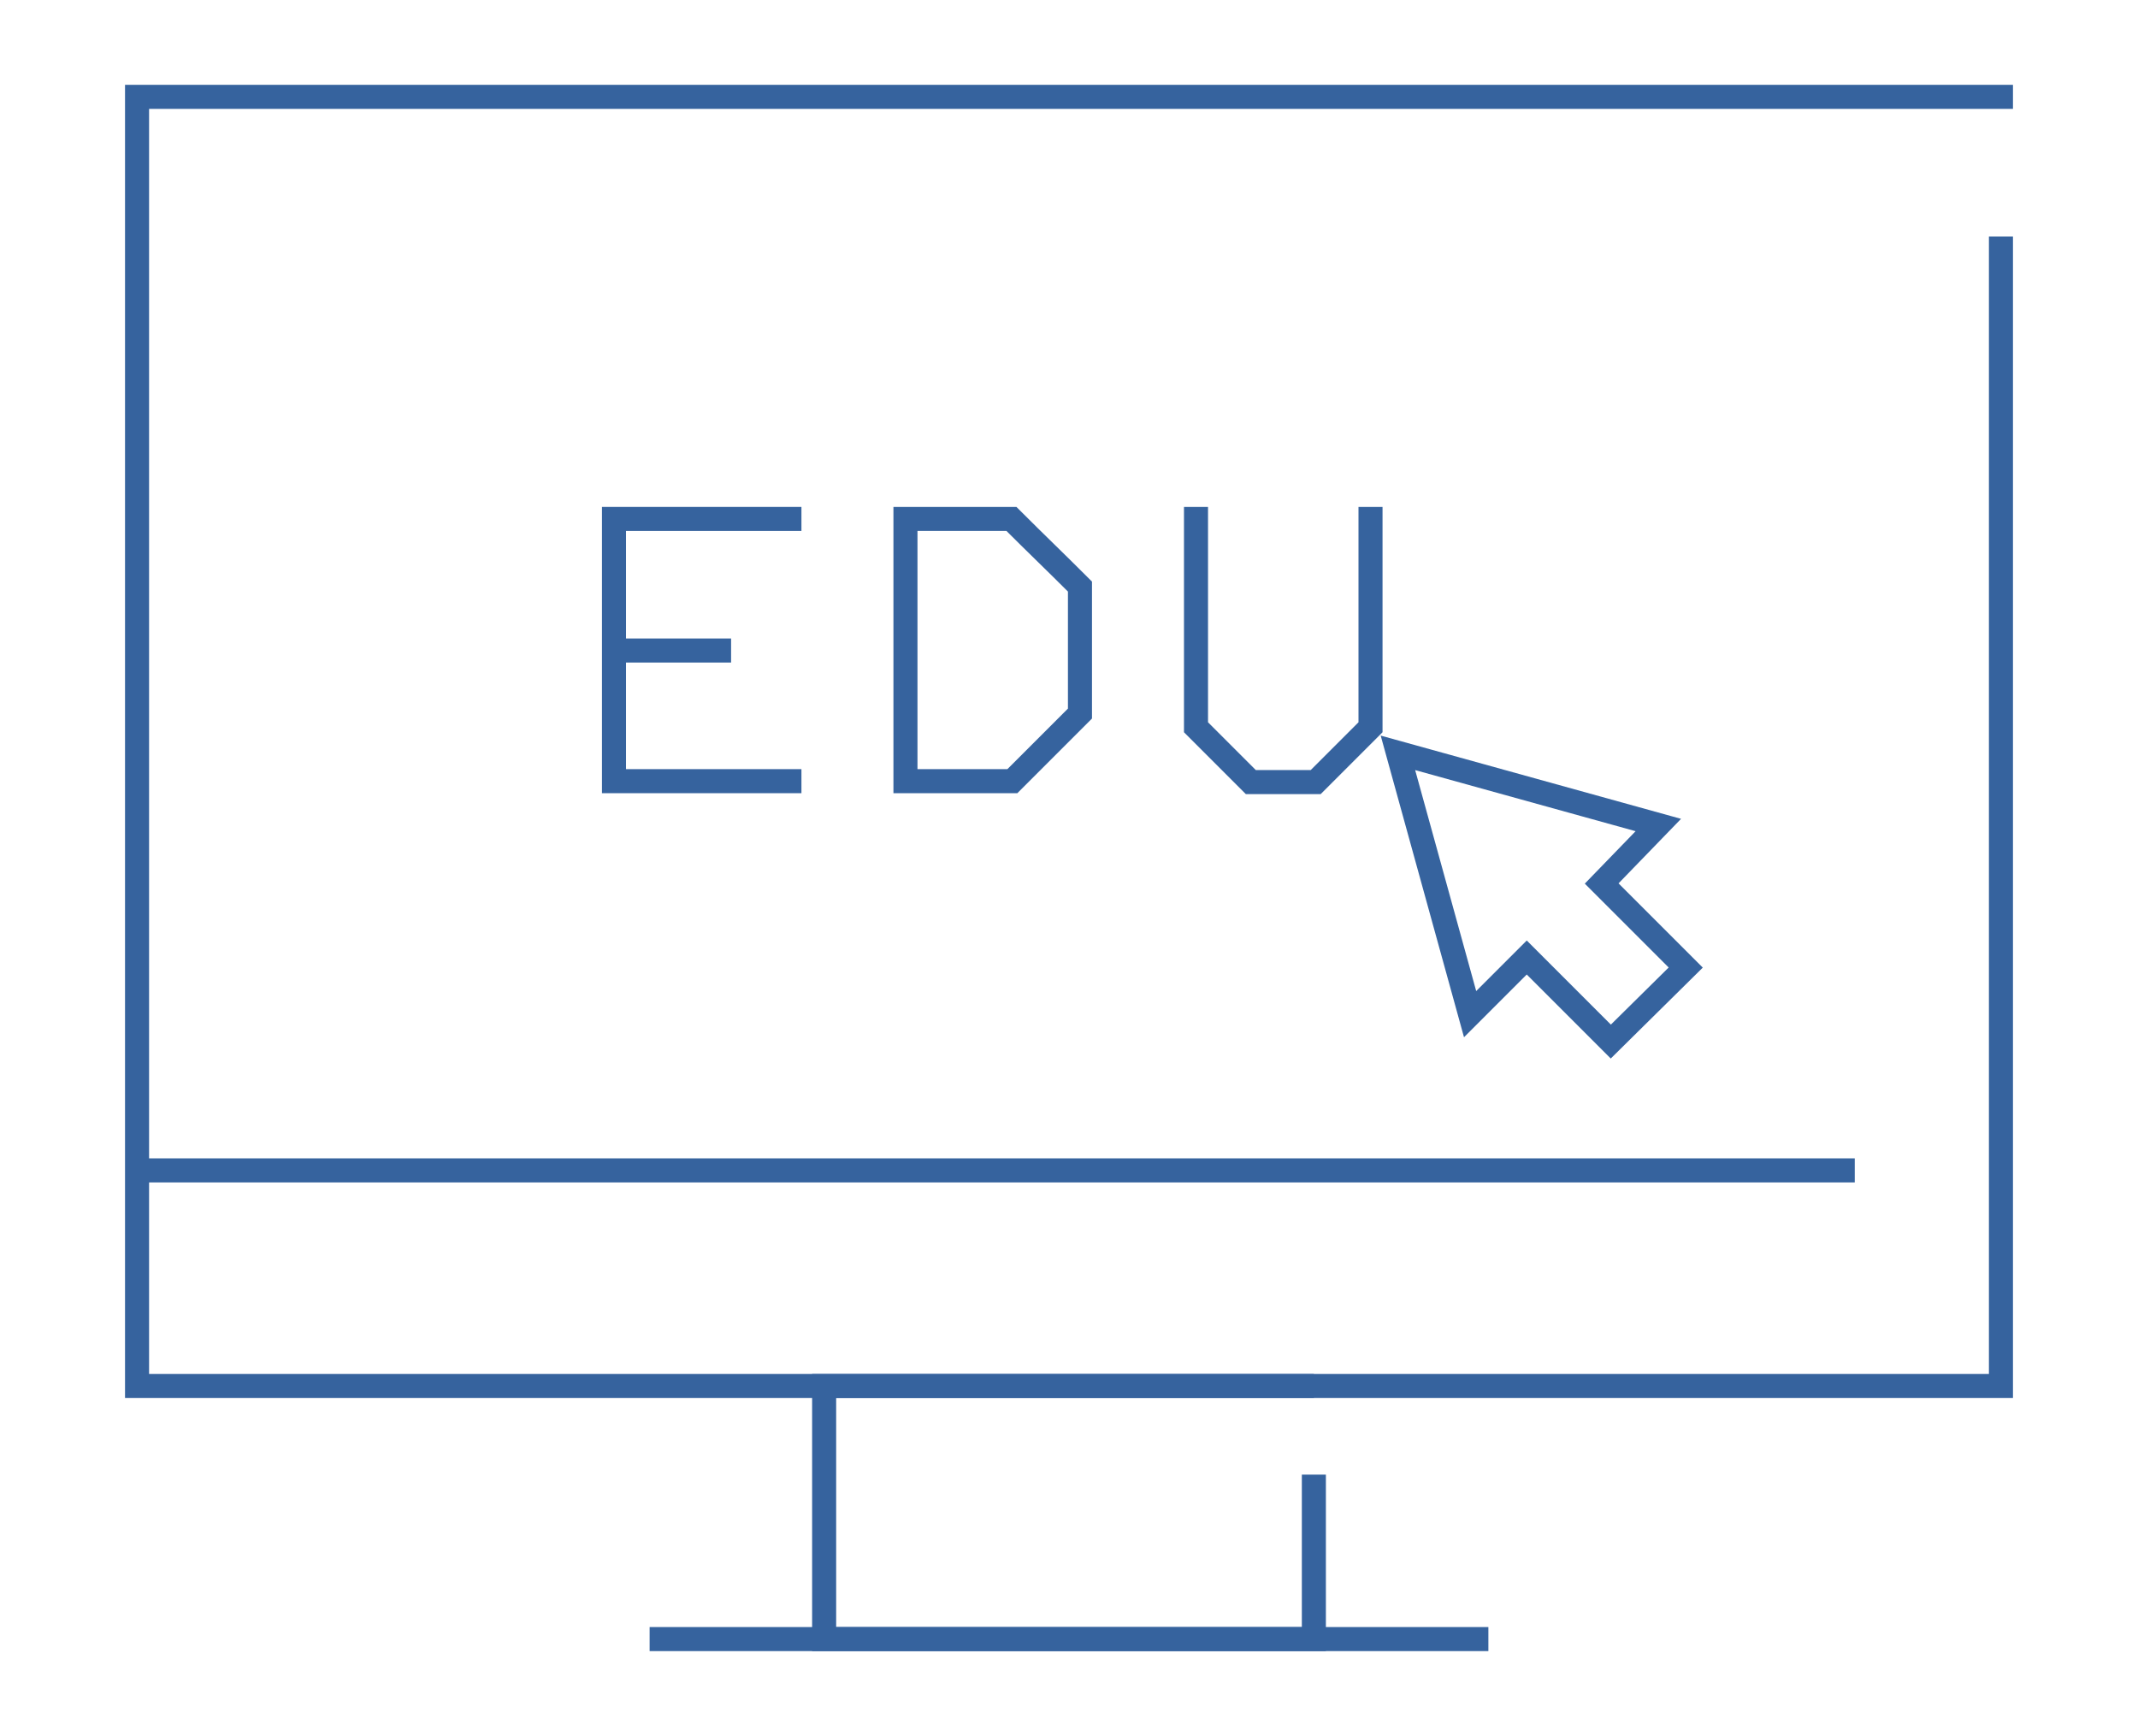
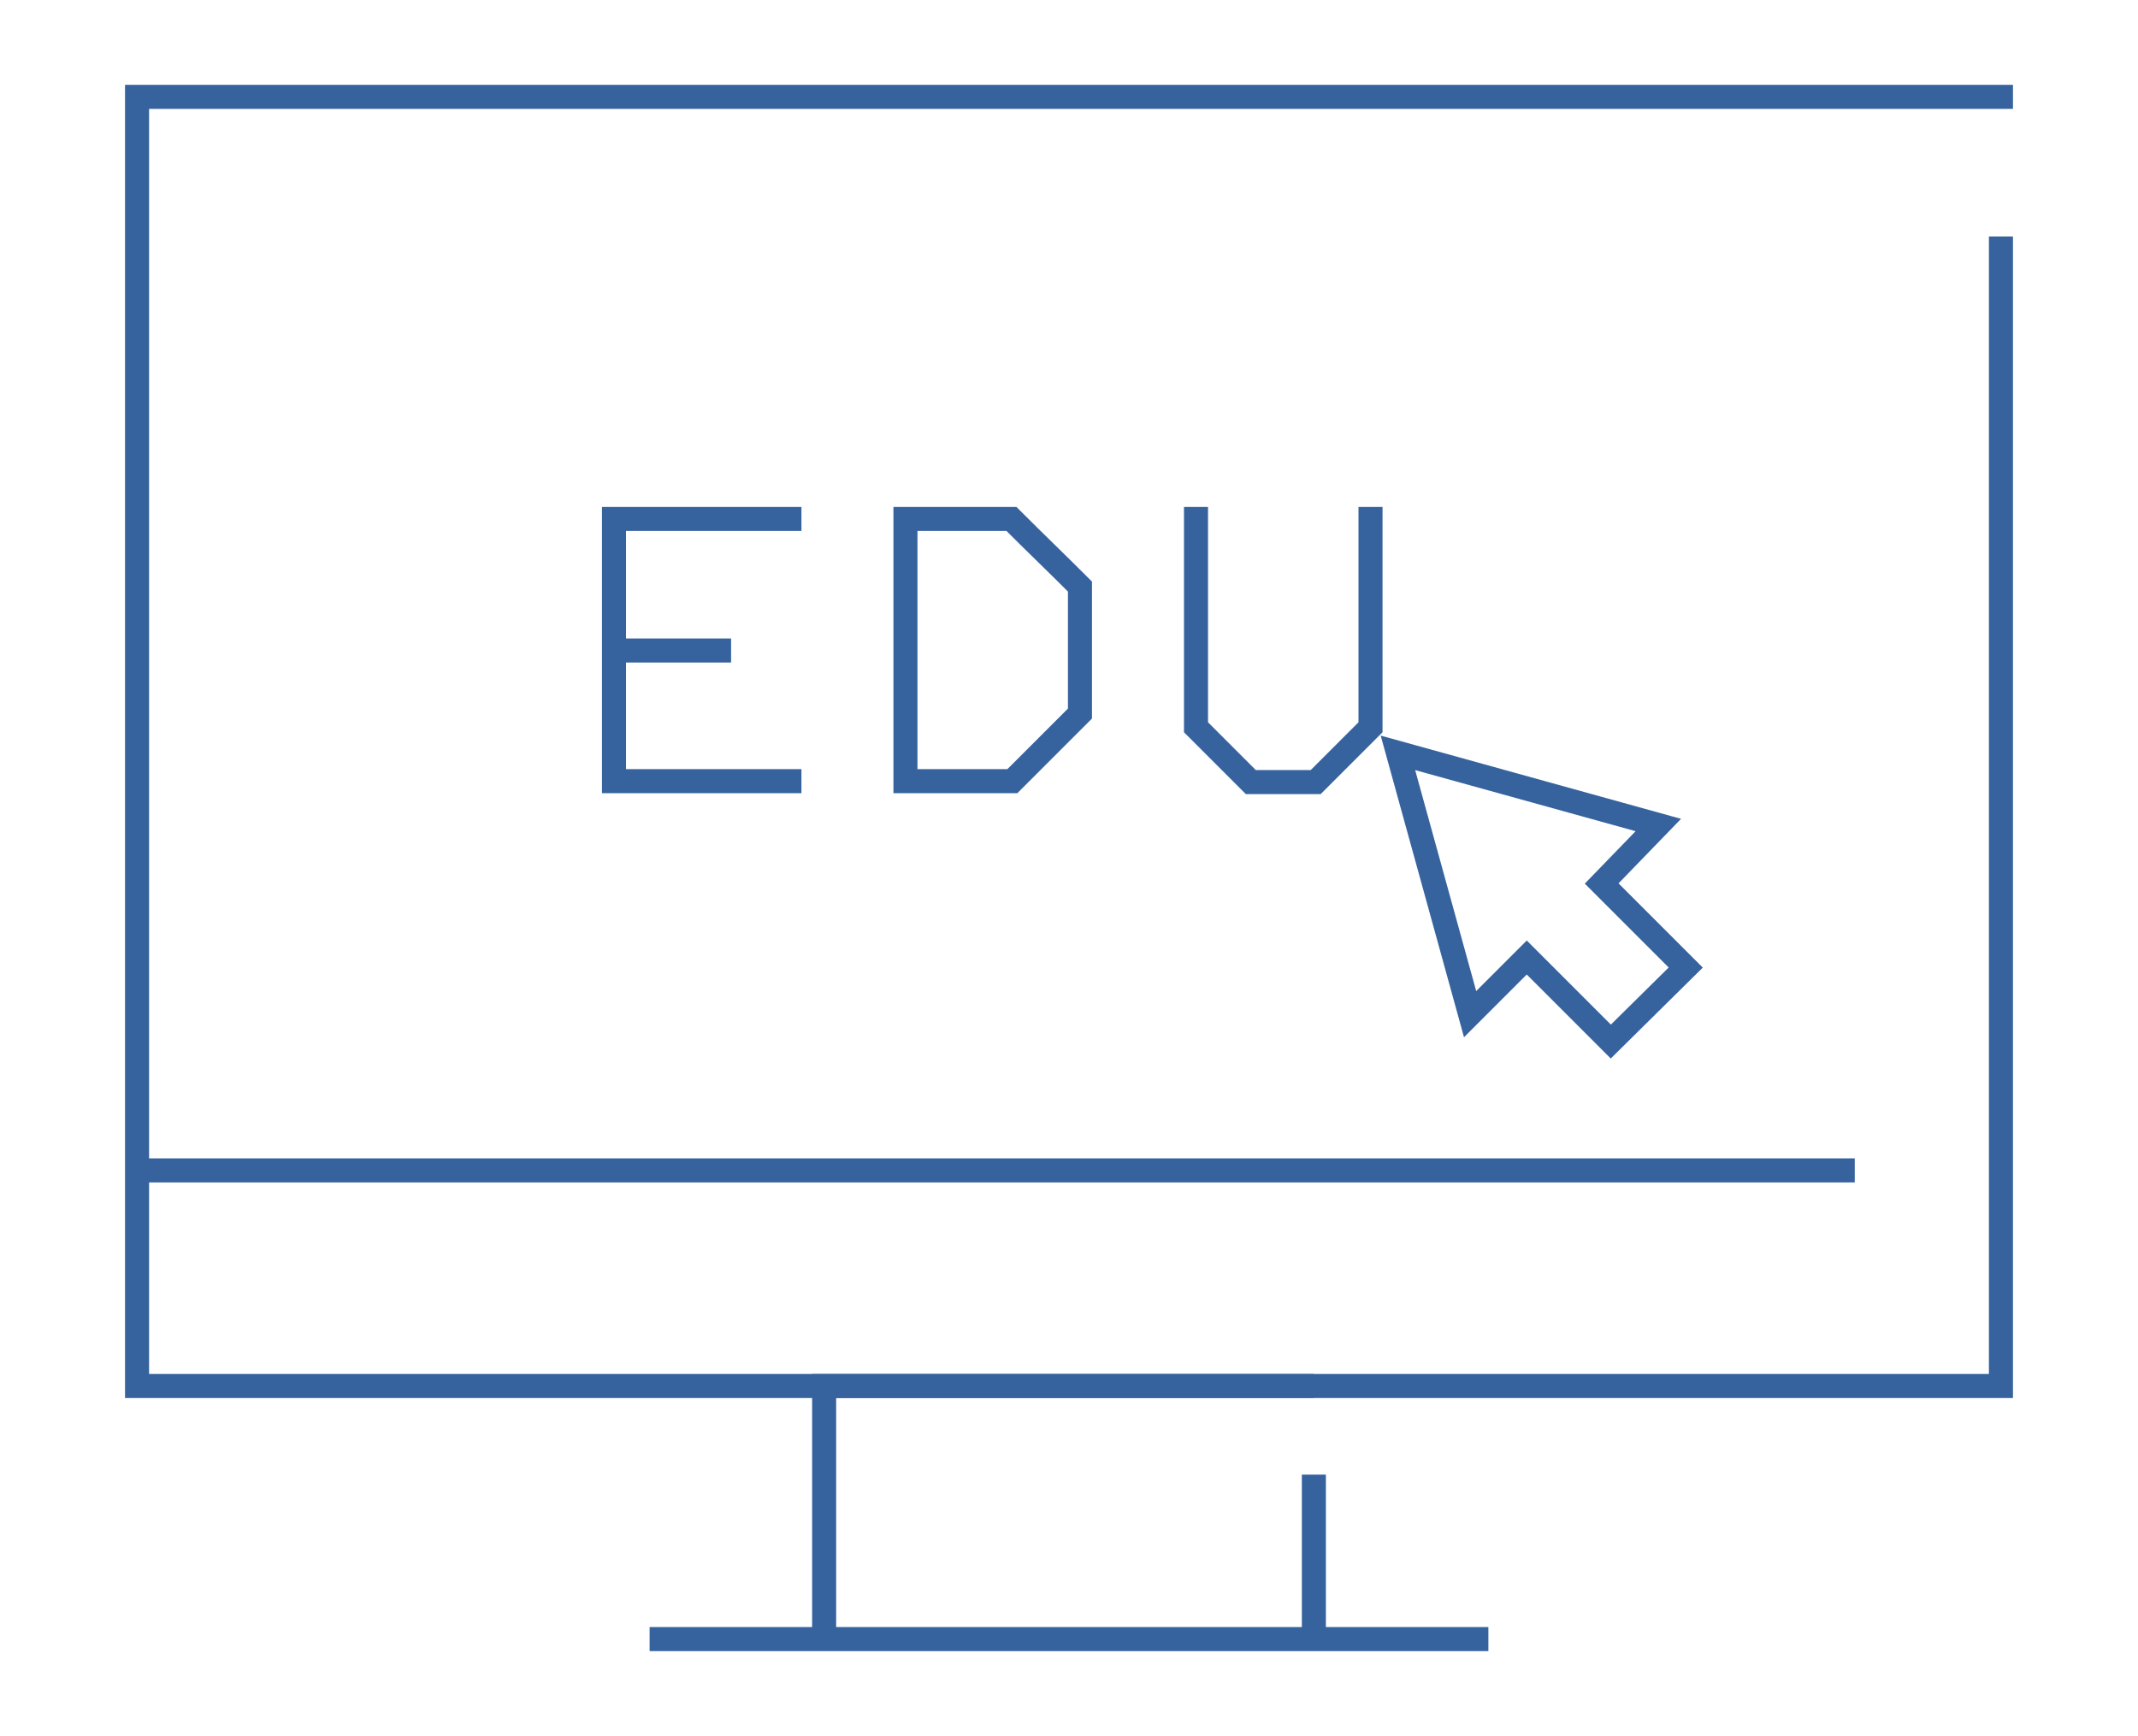
- <svg xmlns="http://www.w3.org/2000/svg" version="1.1" id="Layer_1" x="0px" y="0px" viewBox="0 0 234 190" style="enable-background:new 0 0 234 190;" xml:space="preserve">
-   <style type="text/css">
- 	.st0{fill:none;stroke:#36639E;stroke-width:2.632;stroke-linecap:square;stroke-miterlimit:10;}
- 	.st1{fill:none;stroke:#36639E;stroke-width:2.632;stroke-miterlimit:10;}
- </style>
+ <svg xmlns="http://www.w3.org/2000/svg" id="Layer_1" x="0" y="0" version="1.1" viewBox="0 0 234 190" xml:space="preserve">
+   <style>.st0{stroke-linecap:square}.st0,.st1{fill:none;stroke:#36639e;stroke-width:2.632;stroke-miterlimit:10}</style>
  <g id="_x31_7">
-     <polyline class="st0" points="219,27.2 219,151.7 15,151.7 15,10.6 219,10.6  " />
-     <polyline class="st1" points="143.8,161.4 143.8,179.4 90.2,179.4 90.2,151.7 143.8,151.7  " />
-     <line class="st1" x1="71.1" y1="179.4" x2="162.9" y2="179.4" />
-     <line class="st1" x1="15" y1="128.1" x2="203" y2="128.1" />
-     <g>
-       <polyline class="st0" points="86.4,85.5 67.2,85.5 67.2,56.8 86.4,56.8   " />
-       <path class="st0" d="M118.2,64.2v13.9c-2.9,2.9-4.5,4.5-7.4,7.4H99.1V56.8h11.6C113.6,59.7,115.3,61.3,118.2,64.2z" />
-       <path class="st0" d="M150,56.8v22.8c-2.3,2.3-3.7,3.7-6,6h-7.1c-2.3-2.3-3.7-3.7-6-6V56.8" />
-       <line class="st0" x1="69.8" y1="71.2" x2="78.7" y2="71.2" />
-     </g>
-     <polygon class="st0" points="184.5,105.9 175.3,96.7 181.5,90.3 153,82.4 160.9,111 167.1,104.8 176.3,114  " />
+     <path d="M219 27.2v124.5H15V10.6h204" class="st0" />
+     <path d="M143.8 161.4v18H90.2v-27.7h53.6M71.1 179.4h91.8M15 128.1h188" class="st1" />
+     <path d="M86.4 85.5H67.2V56.8h19.2M118.2 64.2v13.9l-7.4 7.4H99.1V56.8h11.6c2.9 2.9 4.6 4.5 7.5 7.4zM150 56.8v22.8l-6 6h-7.1l-6-6V56.8M69.8 71.2h8.9M184.5 105.9l-9.2-9.2 6.2-6.4-28.5-7.9 7.9 28.6 6.2-6.2 9.2 9.2z" class="st0" />
  </g>
</svg>
